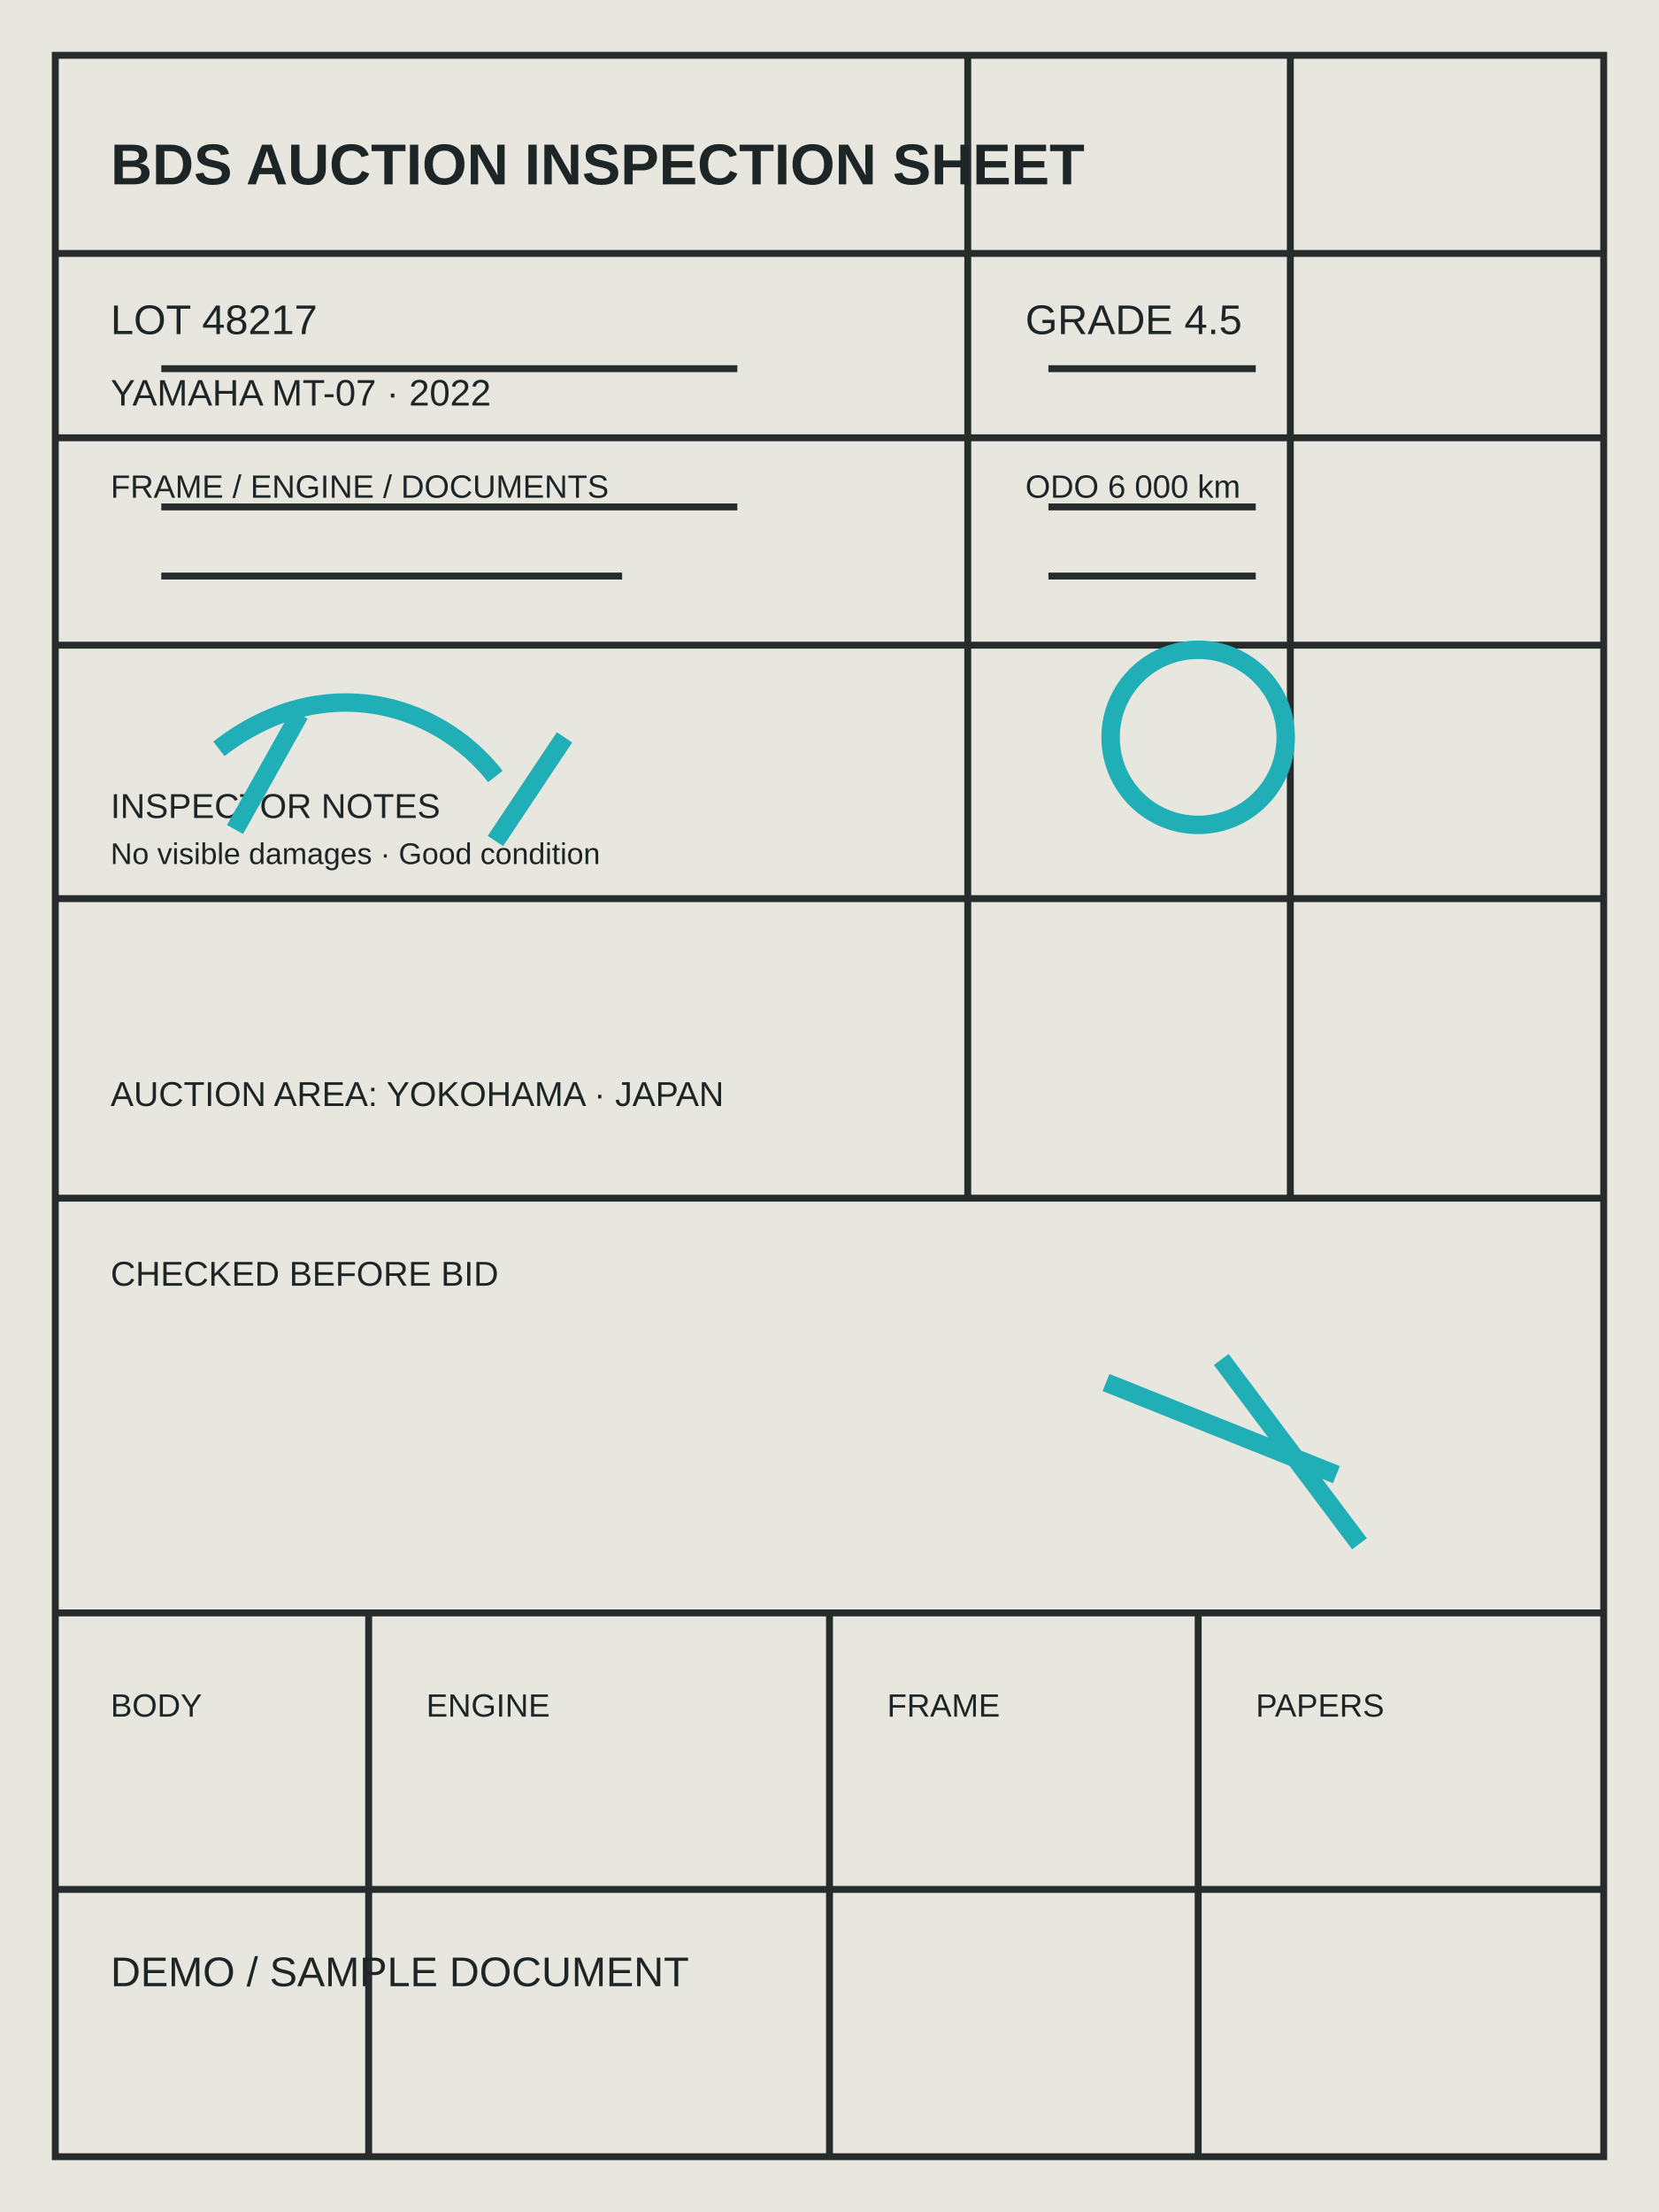
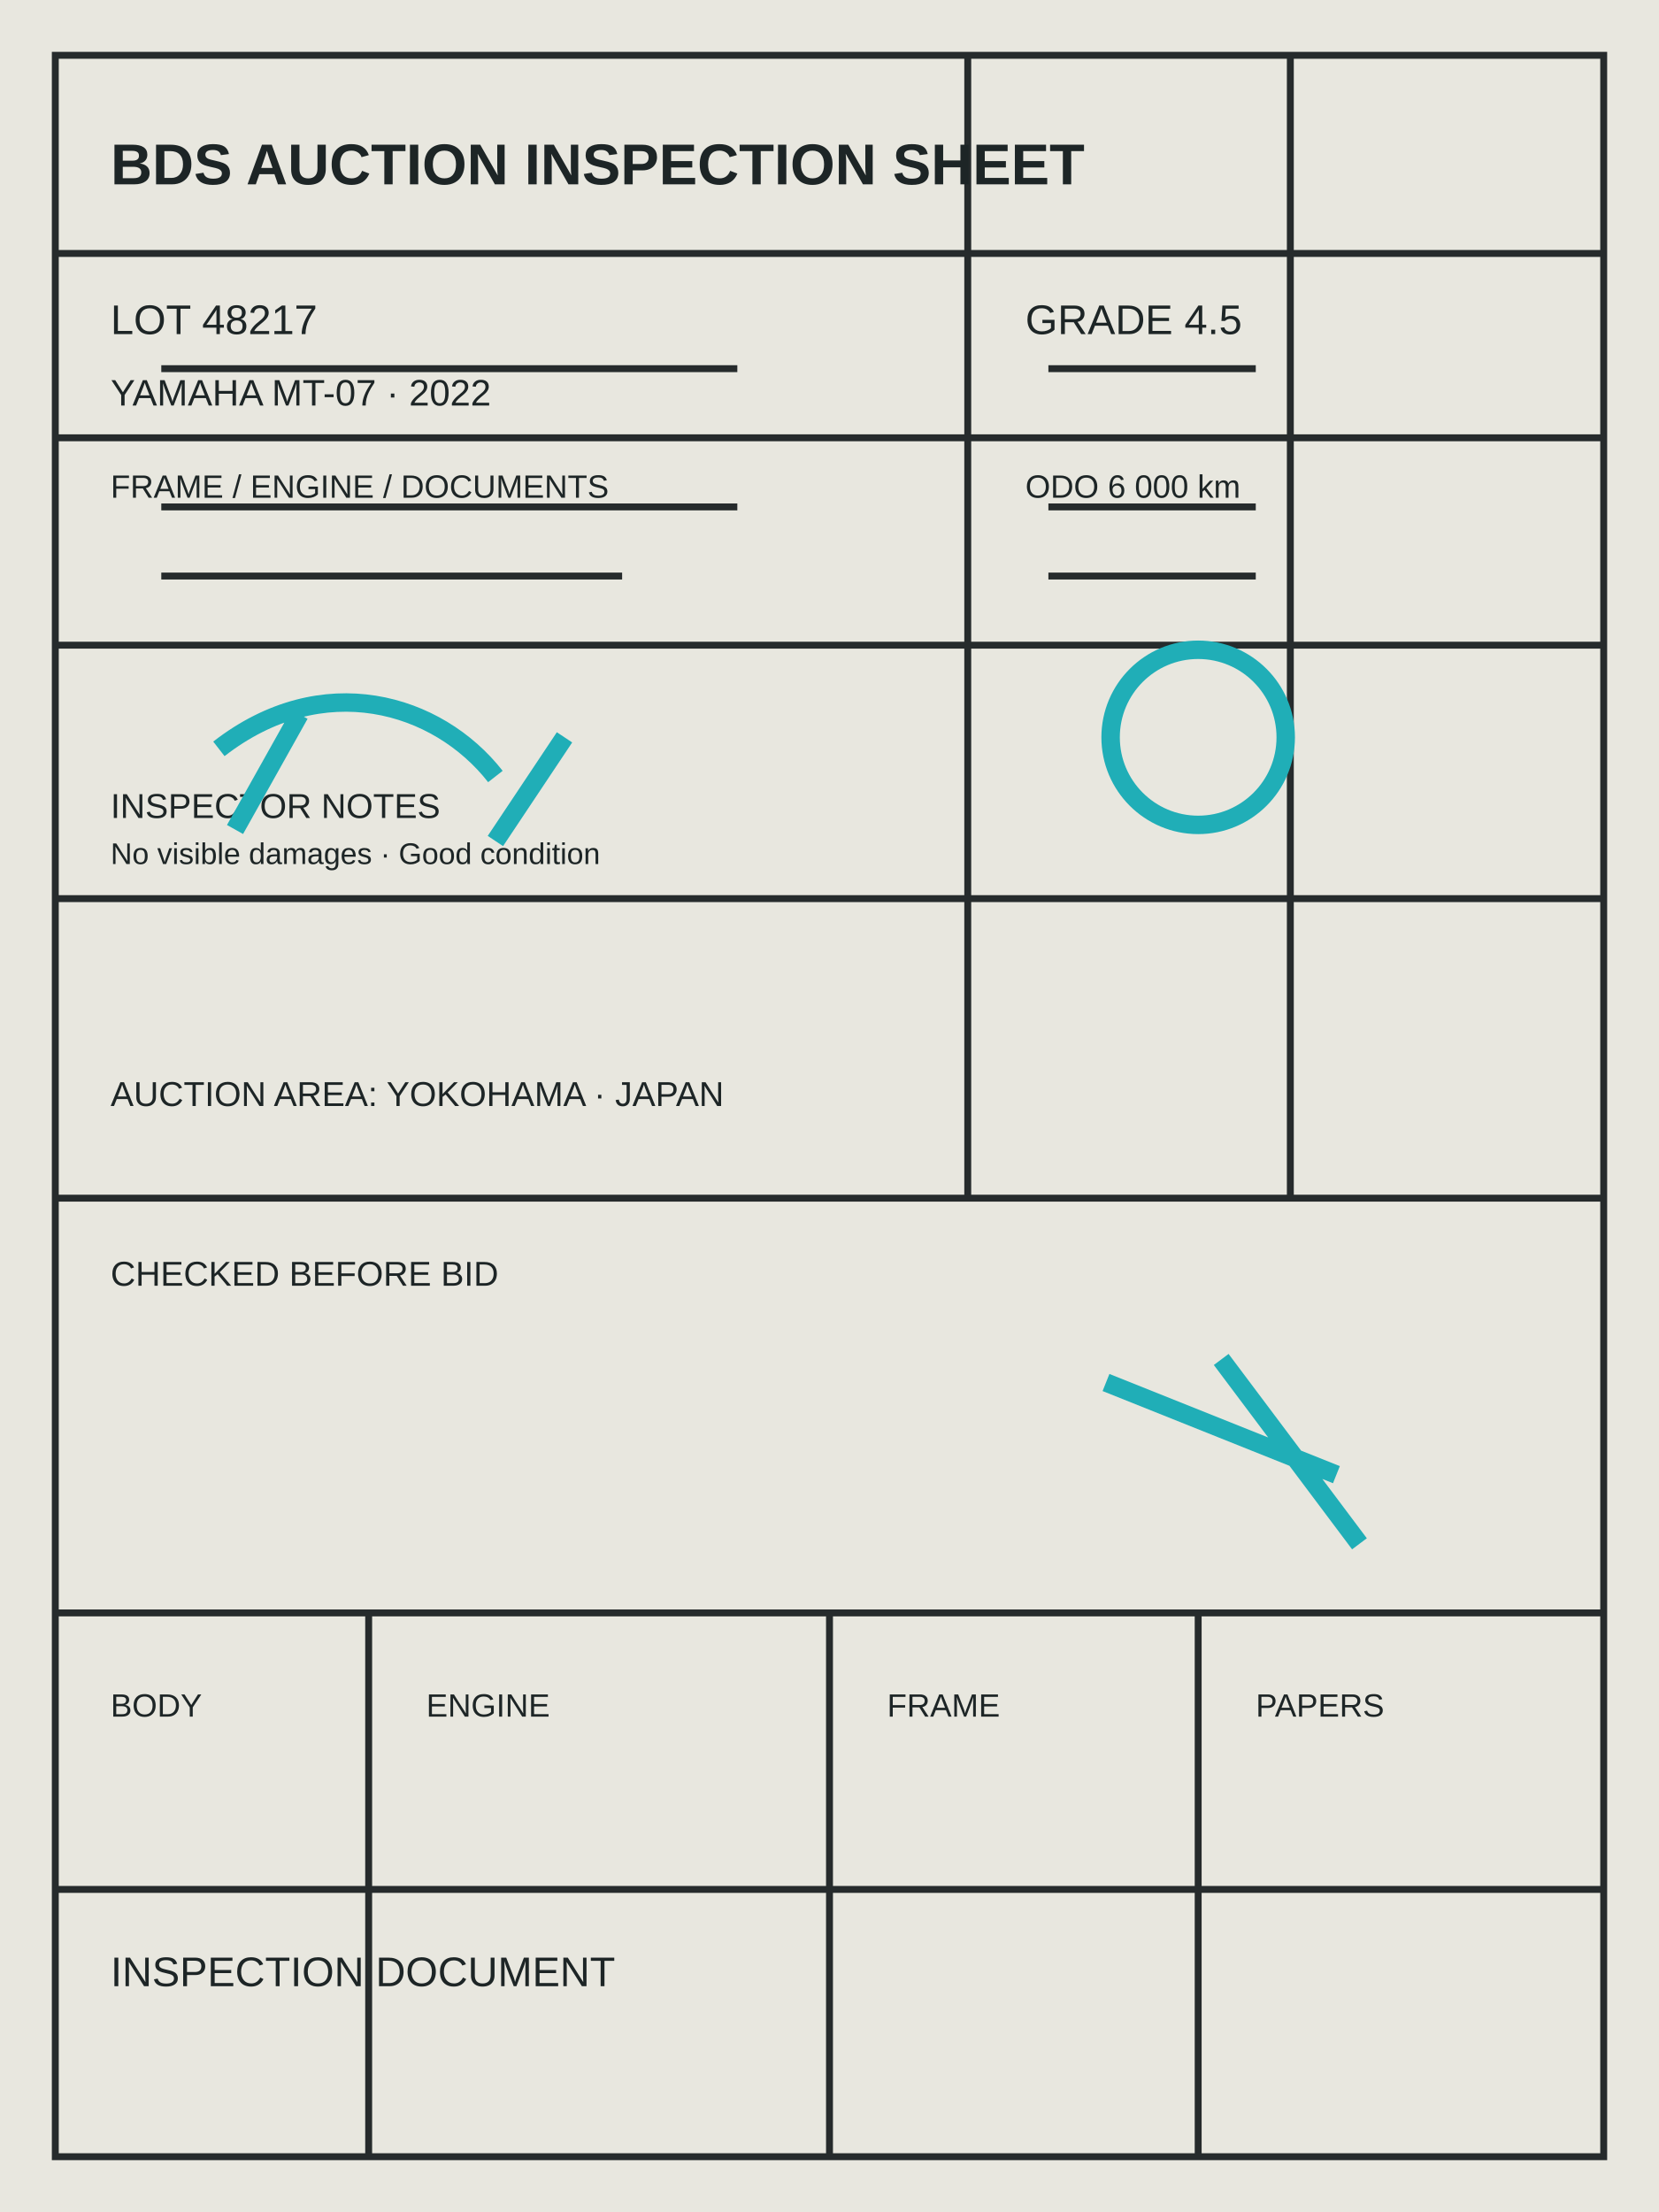
<svg xmlns="http://www.w3.org/2000/svg" viewBox="0 0 720 960">
  <rect width="720" height="960" fill="#e8e7df" />
  <g fill="none" stroke="#262b2c" stroke-width="3">
    <rect x="24" y="24" width="672" height="912" />
    <path d="M24 110h672M24 190h672M24 280h672M24 390h672M24 520h672M24 700h672M420 24v496M560 24v496M24 820h672M160 700v236M360 700v236M520 700v236" />
    <path d="M70 160h250M70 220h250M70 250h200M455 160h90M455 220h90M455 250h90" />
  </g>
  <g fill="#1d2526" font-family="Arial,sans-serif">
    <text x="48" y="80" font-size="25" font-weight="700">BDS AUCTION INSPECTION SHEET</text>
    <text x="48" y="145" font-size="18">LOT 48217</text>
    <text x="445" y="145" font-size="18">GRADE 4.5</text>
    <text x="48" y="176" font-size="16">YAMAHA MT-07 · 2022</text>
    <text x="48" y="216" font-size="14">FRAME / ENGINE / DOCUMENTS</text>
    <text x="445" y="216" font-size="14">ODO 6 000 km</text>
    <text x="48" y="355" font-size="15">INSPECTOR NOTES</text>
    <text x="48" y="375" font-size="13">No visible damages · Good condition</text>
    <text x="48" y="480" font-size="15">AUCTION AREA: YOKOHAMA · JAPAN</text>
    <text x="48" y="558" font-size="15">CHECKED BEFORE BID</text>
    <text x="48" y="745" font-size="14">BODY</text>
    <text x="185" y="745" font-size="14">ENGINE</text>
    <text x="385" y="745" font-size="14">FRAME</text>
    <text x="545" y="745" font-size="14">PAPERS</text>
-     <text x="48" y="862" font-size="18">DEMO / SAMPLE DOCUMENT</text>
+     <text x="48" y="862" font-size="18">INSPECTION DOCUMENT</text>
  </g>
  <g stroke="#20aeb7" stroke-width="8" fill="none">
    <path d="M95 325c45-35 95-20 120 12M130 310l-28 50M245 320l-30 45M480 600l100 40M530 590l60 80" />
    <circle cx="520" cy="320" r="38" />
  </g>
</svg>
